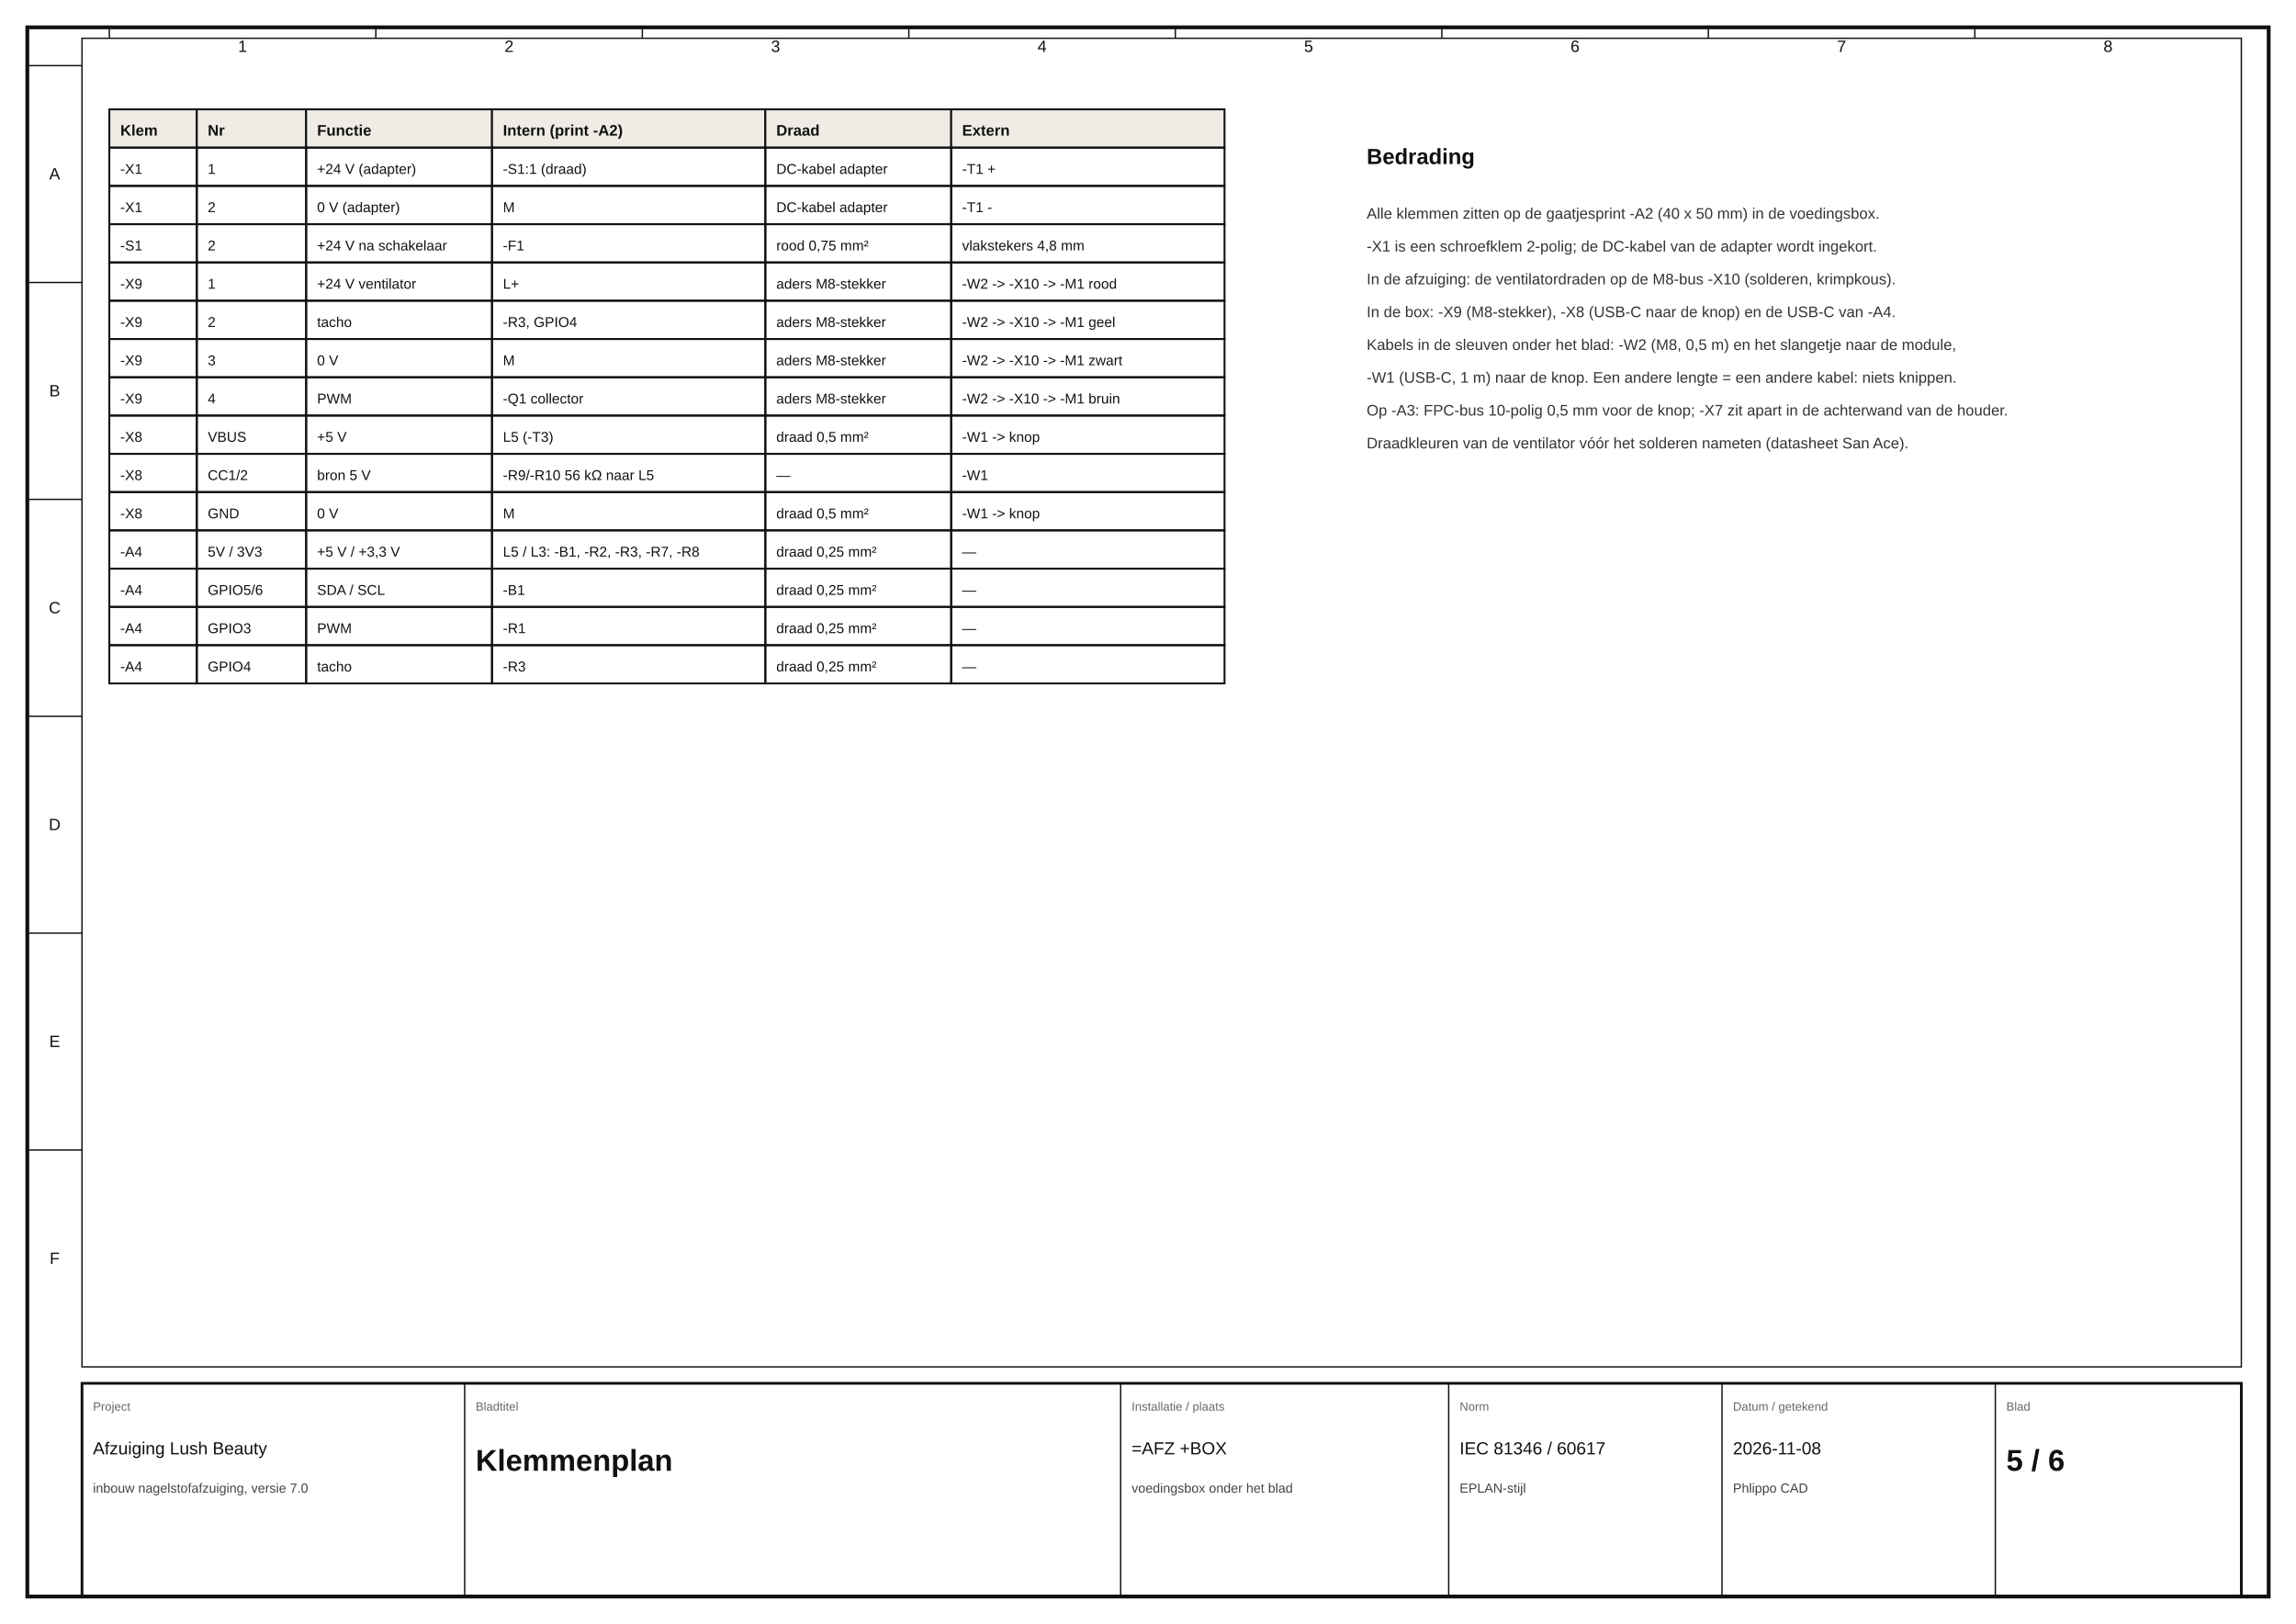
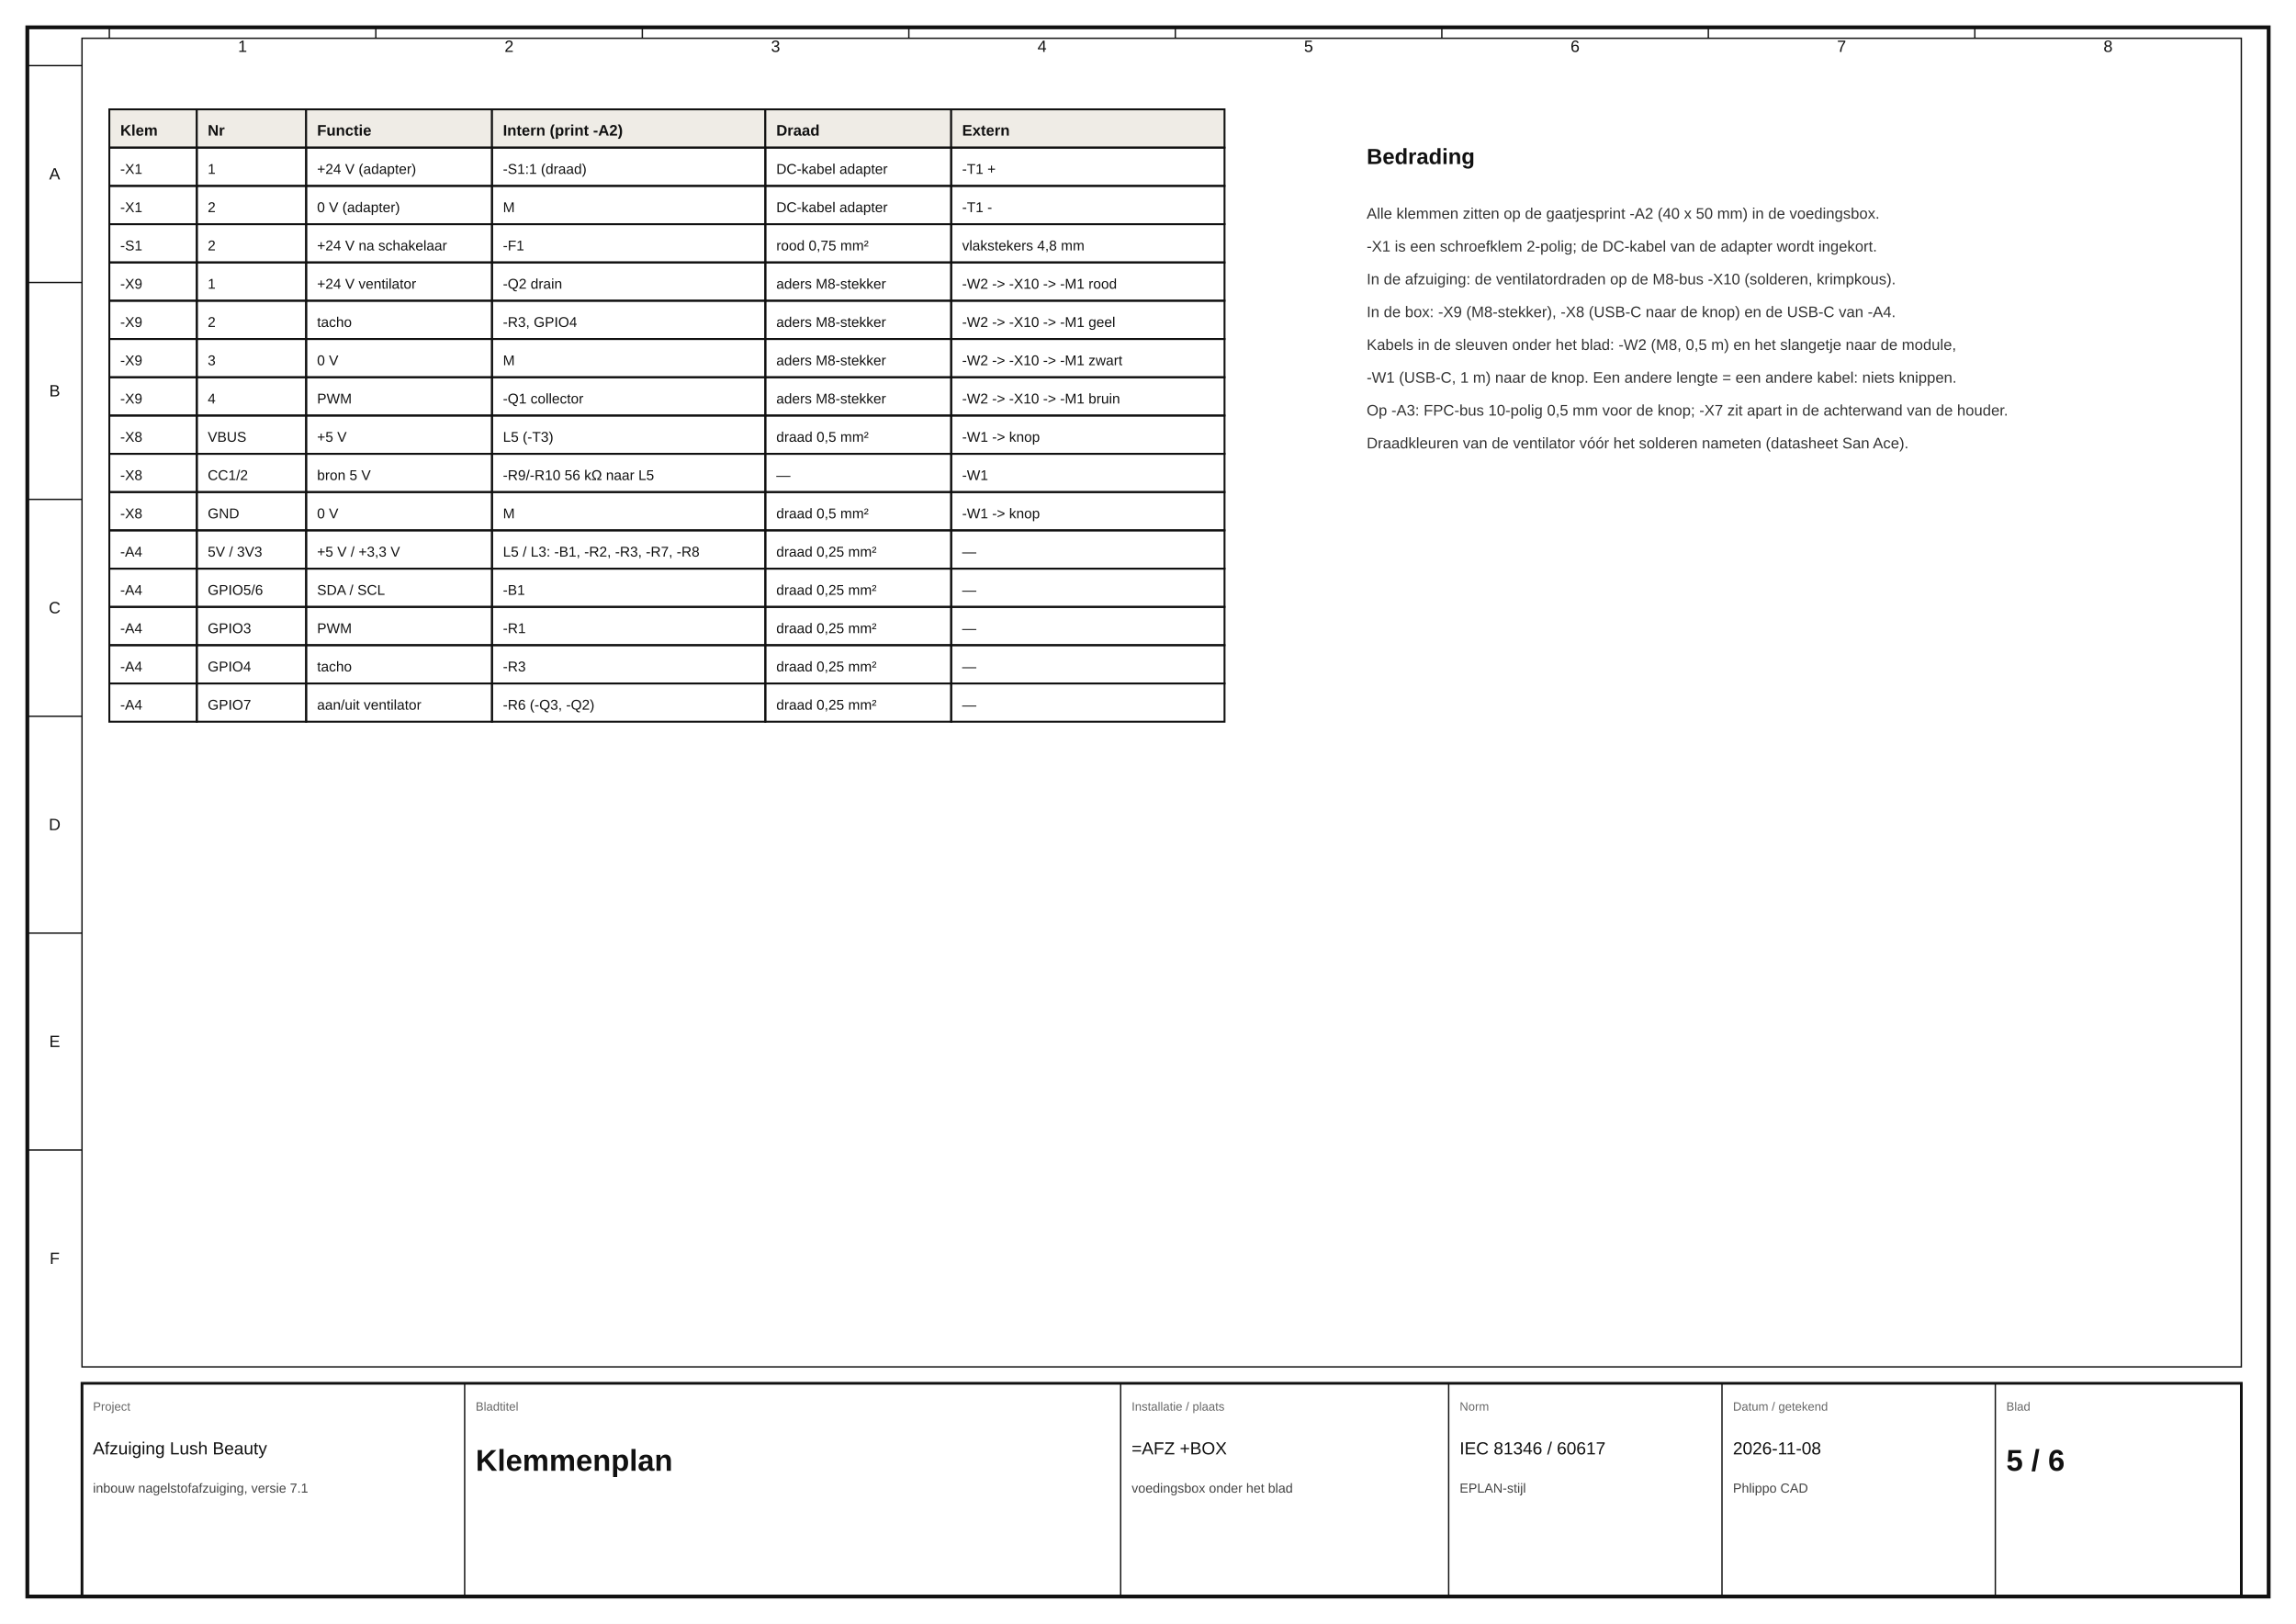
<svg xmlns="http://www.w3.org/2000/svg" viewBox="0 0 420 297" width="420mm" height="297mm" font-family="Arial, Helvetica, sans-serif">
  <rect width="420" height="297" fill="#fff" />
  <rect x="5" y="5" width="410" height="287" fill="none" stroke="#111" stroke-width="0.7" />
  <rect x="15" y="7" width="395" height="243" fill="none" stroke="#111" stroke-width="0.25" />
  <polyline points="20,5 20,7" fill="none" stroke="#111" stroke-width="0.25" />
  <text x="44.375" y="9.5" font-size="3" text-anchor="middle" fill="#111">1</text>
  <polyline points="68.75,5 68.75,7" fill="none" stroke="#111" stroke-width="0.25" />
  <text x="93.125" y="9.5" font-size="3" text-anchor="middle" fill="#111">2</text>
  <polyline points="117.5,5 117.5,7" fill="none" stroke="#111" stroke-width="0.25" />
  <text x="141.875" y="9.5" font-size="3" text-anchor="middle" fill="#111">3</text>
  <polyline points="166.25,5 166.25,7" fill="none" stroke="#111" stroke-width="0.25" />
  <text x="190.625" y="9.5" font-size="3" text-anchor="middle" fill="#111">4</text>
  <polyline points="215,5 215,7" fill="none" stroke="#111" stroke-width="0.25" />
  <text x="239.375" y="9.5" font-size="3" text-anchor="middle" fill="#111">5</text>
  <polyline points="263.75,5 263.75,7" fill="none" stroke="#111" stroke-width="0.25" />
  <text x="288.125" y="9.5" font-size="3" text-anchor="middle" fill="#111">6</text>
  <polyline points="312.5,5 312.5,7" fill="none" stroke="#111" stroke-width="0.25" />
  <text x="336.875" y="9.5" font-size="3" text-anchor="middle" fill="#111">7</text>
  <polyline points="361.25,5 361.25,7" fill="none" stroke="#111" stroke-width="0.25" />
  <text x="385.625" y="9.5" font-size="3" text-anchor="middle" fill="#111">8</text>
  <polyline points="5,12 15,12" fill="none" stroke="#111" stroke-width="0.25" />
  <text x="10" y="32.833" font-size="3" text-anchor="middle" fill="#111">A</text>
  <polyline points="5,51.667 15,51.667" fill="none" stroke="#111" stroke-width="0.25" />
  <text x="10" y="72.5" font-size="3" text-anchor="middle" fill="#111">B</text>
  <polyline points="5,91.333 15,91.333" fill="none" stroke="#111" stroke-width="0.25" />
  <text x="10" y="112.167" font-size="3" text-anchor="middle" fill="#111">C</text>
  <polyline points="5,131 15,131" fill="none" stroke="#111" stroke-width="0.25" />
  <text x="10" y="151.833" font-size="3" text-anchor="middle" fill="#111">D</text>
  <polyline points="5,170.667 15,170.667" fill="none" stroke="#111" stroke-width="0.25" />
  <text x="10" y="191.5" font-size="3" text-anchor="middle" fill="#111">E</text>
  <polyline points="5,210.333 15,210.333" fill="none" stroke="#111" stroke-width="0.25" />
  <text x="10" y="231.167" font-size="3" text-anchor="middle" fill="#111">F</text>
  <rect x="15" y="253" width="395" height="39" fill="none" stroke="#111" stroke-width="0.5" />
  <polyline points="15,253 15,292" fill="none" stroke="#111" stroke-width="0.25" />
  <text x="17" y="258" font-size="2.2" text-anchor="start" fill="#666">Project</text>
  <text x="17" y="266" font-size="3.2" text-anchor="start" fill="#111">Afzuiging Lush Beauty</text>
-   <text x="17" y="273" font-size="2.4" text-anchor="start" fill="#444">inbouw nagelstofafzuiging, versie 7.0</text>
+   <text x="17" y="273" font-size="2.4" text-anchor="start" fill="#444">inbouw nagelstofafzuiging, versie 7.1</text>
  <polyline points="85,253 85,292" fill="none" stroke="#111" stroke-width="0.25" />
  <text x="87" y="258" font-size="2.2" text-anchor="start" fill="#666">Bladtitel</text>
  <text x="87" y="269" font-size="5.5" text-anchor="start" fill="#111" font-weight="700">Klemmenplan</text>
  <polyline points="205,253 205,292" fill="none" stroke="#111" stroke-width="0.25" />
  <text x="207" y="258" font-size="2.2" text-anchor="start" fill="#666">Installatie / plaats</text>
  <text x="207" y="266" font-size="3.2" text-anchor="start" fill="#111">=AFZ +BOX</text>
  <text x="207" y="273" font-size="2.4" text-anchor="start" fill="#444">voedingsbox onder het blad</text>
  <polyline points="265,253 265,292" fill="none" stroke="#111" stroke-width="0.25" />
  <text x="267" y="258" font-size="2.2" text-anchor="start" fill="#666">Norm</text>
  <text x="267" y="266" font-size="3.2" text-anchor="start" fill="#111">IEC 81346 / 60617</text>
  <text x="267" y="273" font-size="2.4" text-anchor="start" fill="#444">EPLAN-stijl</text>
  <polyline points="315,253 315,292" fill="none" stroke="#111" stroke-width="0.25" />
  <text x="317" y="258" font-size="2.2" text-anchor="start" fill="#666">Datum / getekend</text>
  <text x="317" y="266" font-size="3.2" text-anchor="start" fill="#111">2026-11-08</text>
  <text x="317" y="273" font-size="2.4" text-anchor="start" fill="#444">Phlippo CAD</text>
  <polyline points="365,253 365,292" fill="none" stroke="#111" stroke-width="0.25" />
  <text x="367" y="258" font-size="2.2" text-anchor="start" fill="#666">Blad</text>
  <text x="367" y="269" font-size="5.5" text-anchor="start" fill="#111" font-weight="700">5 / 6</text>
  <rect x="20" y="20" width="16" height="7" fill="#efece6" stroke="#111" stroke-width="0.35" />
  <text x="22" y="24.8" font-size="2.8" text-anchor="start" fill="#111" font-weight="700">Klem</text>
  <rect x="36" y="20" width="20" height="7" fill="#efece6" stroke="#111" stroke-width="0.35" />
  <text x="38" y="24.8" font-size="2.8" text-anchor="start" fill="#111" font-weight="700">Nr</text>
  <rect x="56" y="20" width="34" height="7" fill="#efece6" stroke="#111" stroke-width="0.35" />
  <text x="58" y="24.8" font-size="2.8" text-anchor="start" fill="#111" font-weight="700">Functie</text>
  <rect x="90" y="20" width="50" height="7" fill="#efece6" stroke="#111" stroke-width="0.35" />
  <text x="92" y="24.8" font-size="2.8" text-anchor="start" fill="#111" font-weight="700">Intern (print -A2)</text>
  <rect x="140" y="20" width="34" height="7" fill="#efece6" stroke="#111" stroke-width="0.35" />
  <text x="142" y="24.8" font-size="2.8" text-anchor="start" fill="#111" font-weight="700">Draad</text>
  <rect x="174" y="20" width="50" height="7" fill="#efece6" stroke="#111" stroke-width="0.35" />
  <text x="176" y="24.8" font-size="2.8" text-anchor="start" fill="#111" font-weight="700">Extern</text>
  <rect x="20" y="27" width="16" height="7" fill="none" stroke="#111" stroke-width="0.35" />
  <text x="22" y="31.8" font-size="2.6" text-anchor="start" fill="#111">-X1</text>
  <rect x="36" y="27" width="20" height="7" fill="none" stroke="#111" stroke-width="0.35" />
  <text x="38" y="31.8" font-size="2.6" text-anchor="start" fill="#111">1</text>
  <rect x="56" y="27" width="34" height="7" fill="none" stroke="#111" stroke-width="0.35" />
  <text x="58" y="31.8" font-size="2.6" text-anchor="start" fill="#111">+24 V (adapter)</text>
  <rect x="90" y="27" width="50" height="7" fill="none" stroke="#111" stroke-width="0.35" />
  <text x="92" y="31.8" font-size="2.6" text-anchor="start" fill="#111">-S1:1 (draad)</text>
  <rect x="140" y="27" width="34" height="7" fill="none" stroke="#111" stroke-width="0.35" />
  <text x="142" y="31.8" font-size="2.6" text-anchor="start" fill="#111">DC-kabel adapter</text>
  <rect x="174" y="27" width="50" height="7" fill="none" stroke="#111" stroke-width="0.35" />
  <text x="176" y="31.8" font-size="2.6" text-anchor="start" fill="#111">-T1 +</text>
  <rect x="20" y="34" width="16" height="7" fill="none" stroke="#111" stroke-width="0.35" />
  <text x="22" y="38.8" font-size="2.6" text-anchor="start" fill="#111">-X1</text>
  <rect x="36" y="34" width="20" height="7" fill="none" stroke="#111" stroke-width="0.35" />
  <text x="38" y="38.8" font-size="2.6" text-anchor="start" fill="#111">2</text>
  <rect x="56" y="34" width="34" height="7" fill="none" stroke="#111" stroke-width="0.35" />
  <text x="58" y="38.8" font-size="2.6" text-anchor="start" fill="#111">0 V (adapter)</text>
  <rect x="90" y="34" width="50" height="7" fill="none" stroke="#111" stroke-width="0.35" />
  <text x="92" y="38.8" font-size="2.6" text-anchor="start" fill="#111">M</text>
  <rect x="140" y="34" width="34" height="7" fill="none" stroke="#111" stroke-width="0.35" />
  <text x="142" y="38.8" font-size="2.6" text-anchor="start" fill="#111">DC-kabel adapter</text>
  <rect x="174" y="34" width="50" height="7" fill="none" stroke="#111" stroke-width="0.35" />
  <text x="176" y="38.8" font-size="2.6" text-anchor="start" fill="#111">-T1 -</text>
  <rect x="20" y="41" width="16" height="7" fill="none" stroke="#111" stroke-width="0.35" />
  <text x="22" y="45.8" font-size="2.6" text-anchor="start" fill="#111">-S1</text>
  <rect x="36" y="41" width="20" height="7" fill="none" stroke="#111" stroke-width="0.35" />
  <text x="38" y="45.8" font-size="2.6" text-anchor="start" fill="#111">2</text>
  <rect x="56" y="41" width="34" height="7" fill="none" stroke="#111" stroke-width="0.35" />
  <text x="58" y="45.8" font-size="2.6" text-anchor="start" fill="#111">+24 V na schakelaar</text>
  <rect x="90" y="41" width="50" height="7" fill="none" stroke="#111" stroke-width="0.35" />
  <text x="92" y="45.8" font-size="2.6" text-anchor="start" fill="#111">-F1</text>
  <rect x="140" y="41" width="34" height="7" fill="none" stroke="#111" stroke-width="0.35" />
  <text x="142" y="45.8" font-size="2.6" text-anchor="start" fill="#111">rood 0,75 mm²</text>
  <rect x="174" y="41" width="50" height="7" fill="none" stroke="#111" stroke-width="0.35" />
  <text x="176" y="45.8" font-size="2.6" text-anchor="start" fill="#111">vlakstekers 4,8 mm</text>
  <rect x="20" y="48" width="16" height="7" fill="none" stroke="#111" stroke-width="0.35" />
  <text x="22" y="52.8" font-size="2.6" text-anchor="start" fill="#111">-X9</text>
  <rect x="36" y="48" width="20" height="7" fill="none" stroke="#111" stroke-width="0.35" />
  <text x="38" y="52.8" font-size="2.6" text-anchor="start" fill="#111">1</text>
  <rect x="56" y="48" width="34" height="7" fill="none" stroke="#111" stroke-width="0.35" />
  <text x="58" y="52.8" font-size="2.6" text-anchor="start" fill="#111">+24 V ventilator</text>
  <rect x="90" y="48" width="50" height="7" fill="none" stroke="#111" stroke-width="0.35" />
-   <text x="92" y="52.8" font-size="2.6" text-anchor="start" fill="#111">L+</text>
+   <text x="92" y="52.8" font-size="2.6" text-anchor="start" fill="#111">-Q2 drain</text>
  <rect x="140" y="48" width="34" height="7" fill="none" stroke="#111" stroke-width="0.35" />
  <text x="142" y="52.8" font-size="2.6" text-anchor="start" fill="#111">aders M8-stekker</text>
  <rect x="174" y="48" width="50" height="7" fill="none" stroke="#111" stroke-width="0.35" />
  <text x="176" y="52.8" font-size="2.6" text-anchor="start" fill="#111">-W2 -&gt; -X10 -&gt; -M1 rood</text>
  <rect x="20" y="55" width="16" height="7" fill="none" stroke="#111" stroke-width="0.35" />
  <text x="22" y="59.8" font-size="2.6" text-anchor="start" fill="#111">-X9</text>
  <rect x="36" y="55" width="20" height="7" fill="none" stroke="#111" stroke-width="0.35" />
  <text x="38" y="59.8" font-size="2.6" text-anchor="start" fill="#111">2</text>
  <rect x="56" y="55" width="34" height="7" fill="none" stroke="#111" stroke-width="0.35" />
  <text x="58" y="59.8" font-size="2.6" text-anchor="start" fill="#111">tacho</text>
  <rect x="90" y="55" width="50" height="7" fill="none" stroke="#111" stroke-width="0.35" />
  <text x="92" y="59.8" font-size="2.6" text-anchor="start" fill="#111">-R3, GPIO4</text>
  <rect x="140" y="55" width="34" height="7" fill="none" stroke="#111" stroke-width="0.35" />
  <text x="142" y="59.8" font-size="2.6" text-anchor="start" fill="#111">aders M8-stekker</text>
  <rect x="174" y="55" width="50" height="7" fill="none" stroke="#111" stroke-width="0.35" />
  <text x="176" y="59.8" font-size="2.6" text-anchor="start" fill="#111">-W2 -&gt; -X10 -&gt; -M1 geel</text>
  <rect x="20" y="62" width="16" height="7" fill="none" stroke="#111" stroke-width="0.35" />
  <text x="22" y="66.8" font-size="2.6" text-anchor="start" fill="#111">-X9</text>
  <rect x="36" y="62" width="20" height="7" fill="none" stroke="#111" stroke-width="0.35" />
  <text x="38" y="66.8" font-size="2.6" text-anchor="start" fill="#111">3</text>
  <rect x="56" y="62" width="34" height="7" fill="none" stroke="#111" stroke-width="0.35" />
  <text x="58" y="66.8" font-size="2.6" text-anchor="start" fill="#111">0 V</text>
  <rect x="90" y="62" width="50" height="7" fill="none" stroke="#111" stroke-width="0.35" />
  <text x="92" y="66.8" font-size="2.6" text-anchor="start" fill="#111">M</text>
  <rect x="140" y="62" width="34" height="7" fill="none" stroke="#111" stroke-width="0.35" />
  <text x="142" y="66.8" font-size="2.6" text-anchor="start" fill="#111">aders M8-stekker</text>
  <rect x="174" y="62" width="50" height="7" fill="none" stroke="#111" stroke-width="0.35" />
  <text x="176" y="66.8" font-size="2.6" text-anchor="start" fill="#111">-W2 -&gt; -X10 -&gt; -M1 zwart</text>
  <rect x="20" y="69" width="16" height="7" fill="none" stroke="#111" stroke-width="0.35" />
  <text x="22" y="73.8" font-size="2.6" text-anchor="start" fill="#111">-X9</text>
  <rect x="36" y="69" width="20" height="7" fill="none" stroke="#111" stroke-width="0.35" />
  <text x="38" y="73.8" font-size="2.6" text-anchor="start" fill="#111">4</text>
  <rect x="56" y="69" width="34" height="7" fill="none" stroke="#111" stroke-width="0.35" />
  <text x="58" y="73.8" font-size="2.6" text-anchor="start" fill="#111">PWM</text>
  <rect x="90" y="69" width="50" height="7" fill="none" stroke="#111" stroke-width="0.35" />
  <text x="92" y="73.8" font-size="2.6" text-anchor="start" fill="#111">-Q1 collector</text>
  <rect x="140" y="69" width="34" height="7" fill="none" stroke="#111" stroke-width="0.35" />
  <text x="142" y="73.8" font-size="2.6" text-anchor="start" fill="#111">aders M8-stekker</text>
  <rect x="174" y="69" width="50" height="7" fill="none" stroke="#111" stroke-width="0.35" />
  <text x="176" y="73.8" font-size="2.6" text-anchor="start" fill="#111">-W2 -&gt; -X10 -&gt; -M1 bruin</text>
  <rect x="20" y="76" width="16" height="7" fill="none" stroke="#111" stroke-width="0.35" />
  <text x="22" y="80.8" font-size="2.6" text-anchor="start" fill="#111">-X8</text>
  <rect x="36" y="76" width="20" height="7" fill="none" stroke="#111" stroke-width="0.35" />
  <text x="38" y="80.8" font-size="2.6" text-anchor="start" fill="#111">VBUS</text>
  <rect x="56" y="76" width="34" height="7" fill="none" stroke="#111" stroke-width="0.35" />
  <text x="58" y="80.8" font-size="2.6" text-anchor="start" fill="#111">+5 V</text>
  <rect x="90" y="76" width="50" height="7" fill="none" stroke="#111" stroke-width="0.35" />
  <text x="92" y="80.8" font-size="2.6" text-anchor="start" fill="#111">L5 (-T3)</text>
  <rect x="140" y="76" width="34" height="7" fill="none" stroke="#111" stroke-width="0.35" />
  <text x="142" y="80.8" font-size="2.6" text-anchor="start" fill="#111">draad 0,5 mm²</text>
  <rect x="174" y="76" width="50" height="7" fill="none" stroke="#111" stroke-width="0.35" />
  <text x="176" y="80.8" font-size="2.6" text-anchor="start" fill="#111">-W1 -&gt; knop</text>
  <rect x="20" y="83" width="16" height="7" fill="none" stroke="#111" stroke-width="0.35" />
  <text x="22" y="87.8" font-size="2.6" text-anchor="start" fill="#111">-X8</text>
  <rect x="36" y="83" width="20" height="7" fill="none" stroke="#111" stroke-width="0.35" />
  <text x="38" y="87.8" font-size="2.6" text-anchor="start" fill="#111">CC1/2</text>
  <rect x="56" y="83" width="34" height="7" fill="none" stroke="#111" stroke-width="0.35" />
  <text x="58" y="87.8" font-size="2.6" text-anchor="start" fill="#111">bron 5 V</text>
  <rect x="90" y="83" width="50" height="7" fill="none" stroke="#111" stroke-width="0.35" />
  <text x="92" y="87.8" font-size="2.6" text-anchor="start" fill="#111">-R9/-R10 56 kΩ naar L5</text>
  <rect x="140" y="83" width="34" height="7" fill="none" stroke="#111" stroke-width="0.35" />
  <text x="142" y="87.8" font-size="2.6" text-anchor="start" fill="#111">—</text>
  <rect x="174" y="83" width="50" height="7" fill="none" stroke="#111" stroke-width="0.35" />
  <text x="176" y="87.8" font-size="2.6" text-anchor="start" fill="#111">-W1</text>
  <rect x="20" y="90" width="16" height="7" fill="none" stroke="#111" stroke-width="0.35" />
  <text x="22" y="94.8" font-size="2.6" text-anchor="start" fill="#111">-X8</text>
  <rect x="36" y="90" width="20" height="7" fill="none" stroke="#111" stroke-width="0.35" />
  <text x="38" y="94.8" font-size="2.6" text-anchor="start" fill="#111">GND</text>
  <rect x="56" y="90" width="34" height="7" fill="none" stroke="#111" stroke-width="0.35" />
  <text x="58" y="94.8" font-size="2.6" text-anchor="start" fill="#111">0 V</text>
  <rect x="90" y="90" width="50" height="7" fill="none" stroke="#111" stroke-width="0.35" />
  <text x="92" y="94.8" font-size="2.6" text-anchor="start" fill="#111">M</text>
  <rect x="140" y="90" width="34" height="7" fill="none" stroke="#111" stroke-width="0.35" />
  <text x="142" y="94.8" font-size="2.6" text-anchor="start" fill="#111">draad 0,5 mm²</text>
  <rect x="174" y="90" width="50" height="7" fill="none" stroke="#111" stroke-width="0.35" />
  <text x="176" y="94.8" font-size="2.6" text-anchor="start" fill="#111">-W1 -&gt; knop</text>
  <rect x="20" y="97" width="16" height="7" fill="none" stroke="#111" stroke-width="0.35" />
  <text x="22" y="101.8" font-size="2.6" text-anchor="start" fill="#111">-A4</text>
  <rect x="36" y="97" width="20" height="7" fill="none" stroke="#111" stroke-width="0.35" />
  <text x="38" y="101.8" font-size="2.6" text-anchor="start" fill="#111">5V / 3V3</text>
  <rect x="56" y="97" width="34" height="7" fill="none" stroke="#111" stroke-width="0.35" />
  <text x="58" y="101.8" font-size="2.6" text-anchor="start" fill="#111">+5 V / +3,3 V</text>
  <rect x="90" y="97" width="50" height="7" fill="none" stroke="#111" stroke-width="0.35" />
  <text x="92" y="101.8" font-size="2.6" text-anchor="start" fill="#111">L5 / L3: -B1, -R2, -R3, -R7, -R8</text>
  <rect x="140" y="97" width="34" height="7" fill="none" stroke="#111" stroke-width="0.35" />
  <text x="142" y="101.8" font-size="2.6" text-anchor="start" fill="#111">draad 0,25 mm²</text>
  <rect x="174" y="97" width="50" height="7" fill="none" stroke="#111" stroke-width="0.35" />
  <text x="176" y="101.8" font-size="2.6" text-anchor="start" fill="#111">—</text>
  <rect x="20" y="104" width="16" height="7" fill="none" stroke="#111" stroke-width="0.35" />
  <text x="22" y="108.8" font-size="2.6" text-anchor="start" fill="#111">-A4</text>
  <rect x="36" y="104" width="20" height="7" fill="none" stroke="#111" stroke-width="0.35" />
  <text x="38" y="108.8" font-size="2.6" text-anchor="start" fill="#111">GPIO5/6</text>
  <rect x="56" y="104" width="34" height="7" fill="none" stroke="#111" stroke-width="0.35" />
  <text x="58" y="108.8" font-size="2.6" text-anchor="start" fill="#111">SDA / SCL</text>
  <rect x="90" y="104" width="50" height="7" fill="none" stroke="#111" stroke-width="0.35" />
  <text x="92" y="108.8" font-size="2.6" text-anchor="start" fill="#111">-B1</text>
  <rect x="140" y="104" width="34" height="7" fill="none" stroke="#111" stroke-width="0.35" />
  <text x="142" y="108.8" font-size="2.6" text-anchor="start" fill="#111">draad 0,25 mm²</text>
  <rect x="174" y="104" width="50" height="7" fill="none" stroke="#111" stroke-width="0.35" />
  <text x="176" y="108.8" font-size="2.6" text-anchor="start" fill="#111">—</text>
  <rect x="20" y="111" width="16" height="7" fill="none" stroke="#111" stroke-width="0.35" />
  <text x="22" y="115.8" font-size="2.6" text-anchor="start" fill="#111">-A4</text>
  <rect x="36" y="111" width="20" height="7" fill="none" stroke="#111" stroke-width="0.35" />
  <text x="38" y="115.8" font-size="2.6" text-anchor="start" fill="#111">GPIO3</text>
  <rect x="56" y="111" width="34" height="7" fill="none" stroke="#111" stroke-width="0.35" />
  <text x="58" y="115.8" font-size="2.6" text-anchor="start" fill="#111">PWM</text>
  <rect x="90" y="111" width="50" height="7" fill="none" stroke="#111" stroke-width="0.35" />
  <text x="92" y="115.8" font-size="2.6" text-anchor="start" fill="#111">-R1</text>
  <rect x="140" y="111" width="34" height="7" fill="none" stroke="#111" stroke-width="0.35" />
  <text x="142" y="115.8" font-size="2.6" text-anchor="start" fill="#111">draad 0,25 mm²</text>
  <rect x="174" y="111" width="50" height="7" fill="none" stroke="#111" stroke-width="0.35" />
  <text x="176" y="115.8" font-size="2.6" text-anchor="start" fill="#111">—</text>
  <rect x="20" y="118" width="16" height="7" fill="none" stroke="#111" stroke-width="0.35" />
  <text x="22" y="122.8" font-size="2.6" text-anchor="start" fill="#111">-A4</text>
  <rect x="36" y="118" width="20" height="7" fill="none" stroke="#111" stroke-width="0.35" />
  <text x="38" y="122.8" font-size="2.6" text-anchor="start" fill="#111">GPIO4</text>
  <rect x="56" y="118" width="34" height="7" fill="none" stroke="#111" stroke-width="0.35" />
  <text x="58" y="122.8" font-size="2.6" text-anchor="start" fill="#111">tacho</text>
  <rect x="90" y="118" width="50" height="7" fill="none" stroke="#111" stroke-width="0.35" />
  <text x="92" y="122.8" font-size="2.6" text-anchor="start" fill="#111">-R3</text>
  <rect x="140" y="118" width="34" height="7" fill="none" stroke="#111" stroke-width="0.35" />
  <text x="142" y="122.8" font-size="2.6" text-anchor="start" fill="#111">draad 0,25 mm²</text>
  <rect x="174" y="118" width="50" height="7" fill="none" stroke="#111" stroke-width="0.35" />
  <text x="176" y="122.8" font-size="2.6" text-anchor="start" fill="#111">—</text>
+   <rect x="20" y="125" width="16" height="7" fill="none" stroke="#111" stroke-width="0.35" />
+   <text x="22" y="129.8" font-size="2.6" text-anchor="start" fill="#111">-A4</text>
+   <rect x="36" y="125" width="20" height="7" fill="none" stroke="#111" stroke-width="0.35" />
+   <text x="38" y="129.8" font-size="2.6" text-anchor="start" fill="#111">GPIO7</text>
+   <rect x="56" y="125" width="34" height="7" fill="none" stroke="#111" stroke-width="0.35" />
+   <text x="58" y="129.8" font-size="2.6" text-anchor="start" fill="#111">aan/uit ventilator</text>
+   <rect x="90" y="125" width="50" height="7" fill="none" stroke="#111" stroke-width="0.35" />
+   <text x="92" y="129.8" font-size="2.6" text-anchor="start" fill="#111">-R6 (-Q3, -Q2)</text>
+   <rect x="140" y="125" width="34" height="7" fill="none" stroke="#111" stroke-width="0.35" />
+   <text x="142" y="129.8" font-size="2.6" text-anchor="start" fill="#111">draad 0,25 mm²</text>
+   <rect x="174" y="125" width="50" height="7" fill="none" stroke="#111" stroke-width="0.35" />
+   <text x="176" y="129.8" font-size="2.6" text-anchor="start" fill="#111">—</text>
  <text x="250" y="30" font-size="4" text-anchor="start" fill="#111" font-weight="700">Bedrading</text>
  <text x="250" y="40" font-size="2.8" text-anchor="start" fill="#333">Alle klemmen zitten op de gaatjesprint -A2 (40 x 50 mm) in de voedingsbox.</text>
  <text x="250" y="46" font-size="2.8" text-anchor="start" fill="#333">-X1 is een schroefklem 2-polig; de DC-kabel van de adapter wordt ingekort.</text>
  <text x="250" y="52" font-size="2.8" text-anchor="start" fill="#333">In de afzuiging: de ventilatordraden op de M8-bus -X10 (solderen, krimpkous).</text>
  <text x="250" y="58" font-size="2.8" text-anchor="start" fill="#333">In de box: -X9 (M8-stekker), -X8 (USB-C naar de knop) en de USB-C van -A4.</text>
  <text x="250" y="64" font-size="2.8" text-anchor="start" fill="#333">Kabels in de sleuven onder het blad: -W2 (M8, 0,5 m) en het slangetje naar de module,</text>
  <text x="250" y="70" font-size="2.8" text-anchor="start" fill="#333">-W1 (USB-C, 1 m) naar de knop. Een andere lengte = een andere kabel: niets knippen.</text>
  <text x="250" y="76" font-size="2.8" text-anchor="start" fill="#333">Op -A3: FPC-bus 10-polig 0,5 mm voor de knop; -X7 zit apart in de achterwand van de houder.</text>
  <text x="250" y="82" font-size="2.8" text-anchor="start" fill="#333">Draadkleuren van de ventilator vóór het solderen nameten (datasheet San Ace).</text>
</svg>
